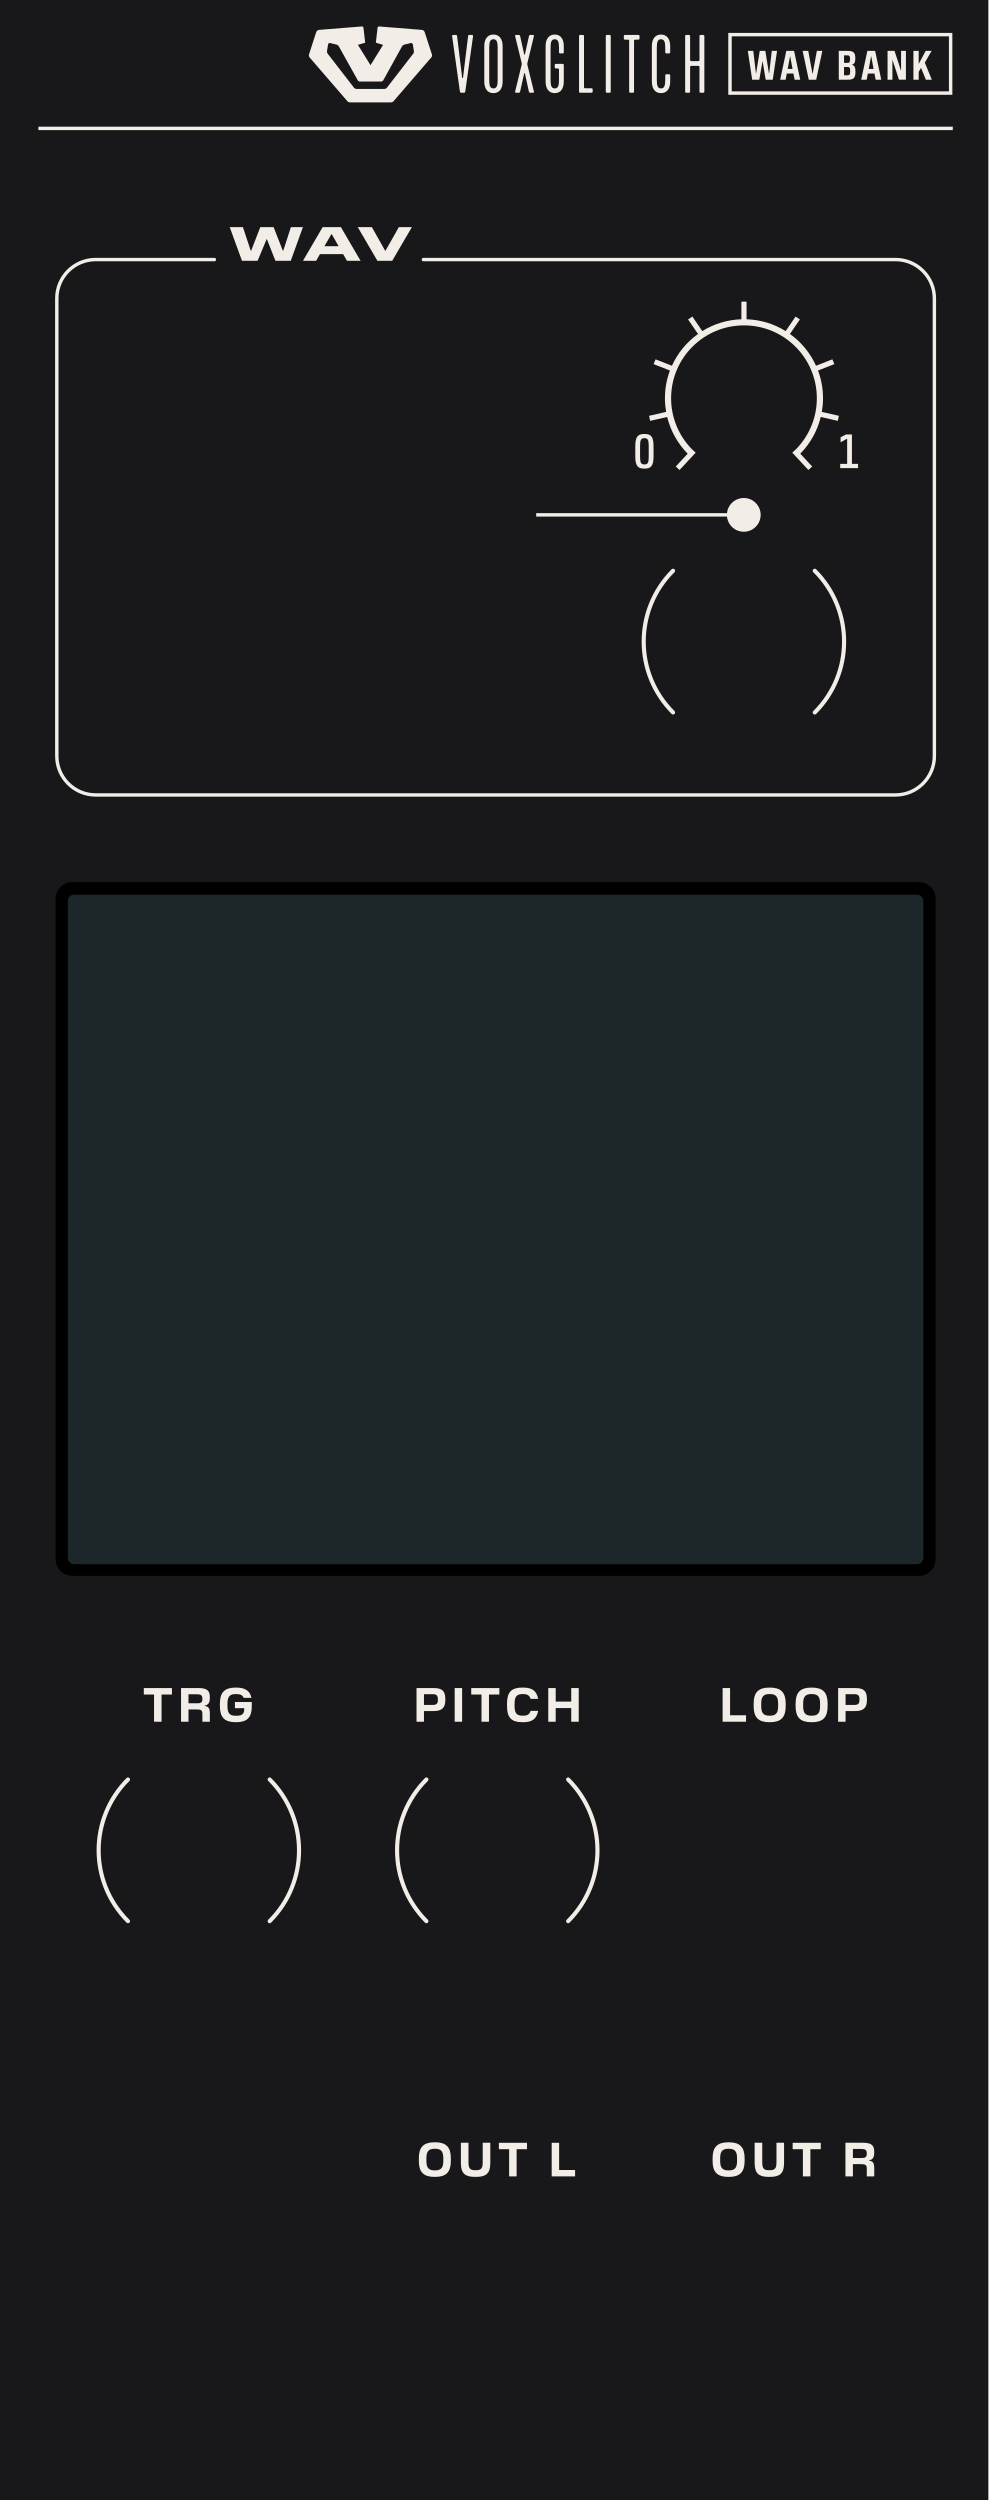
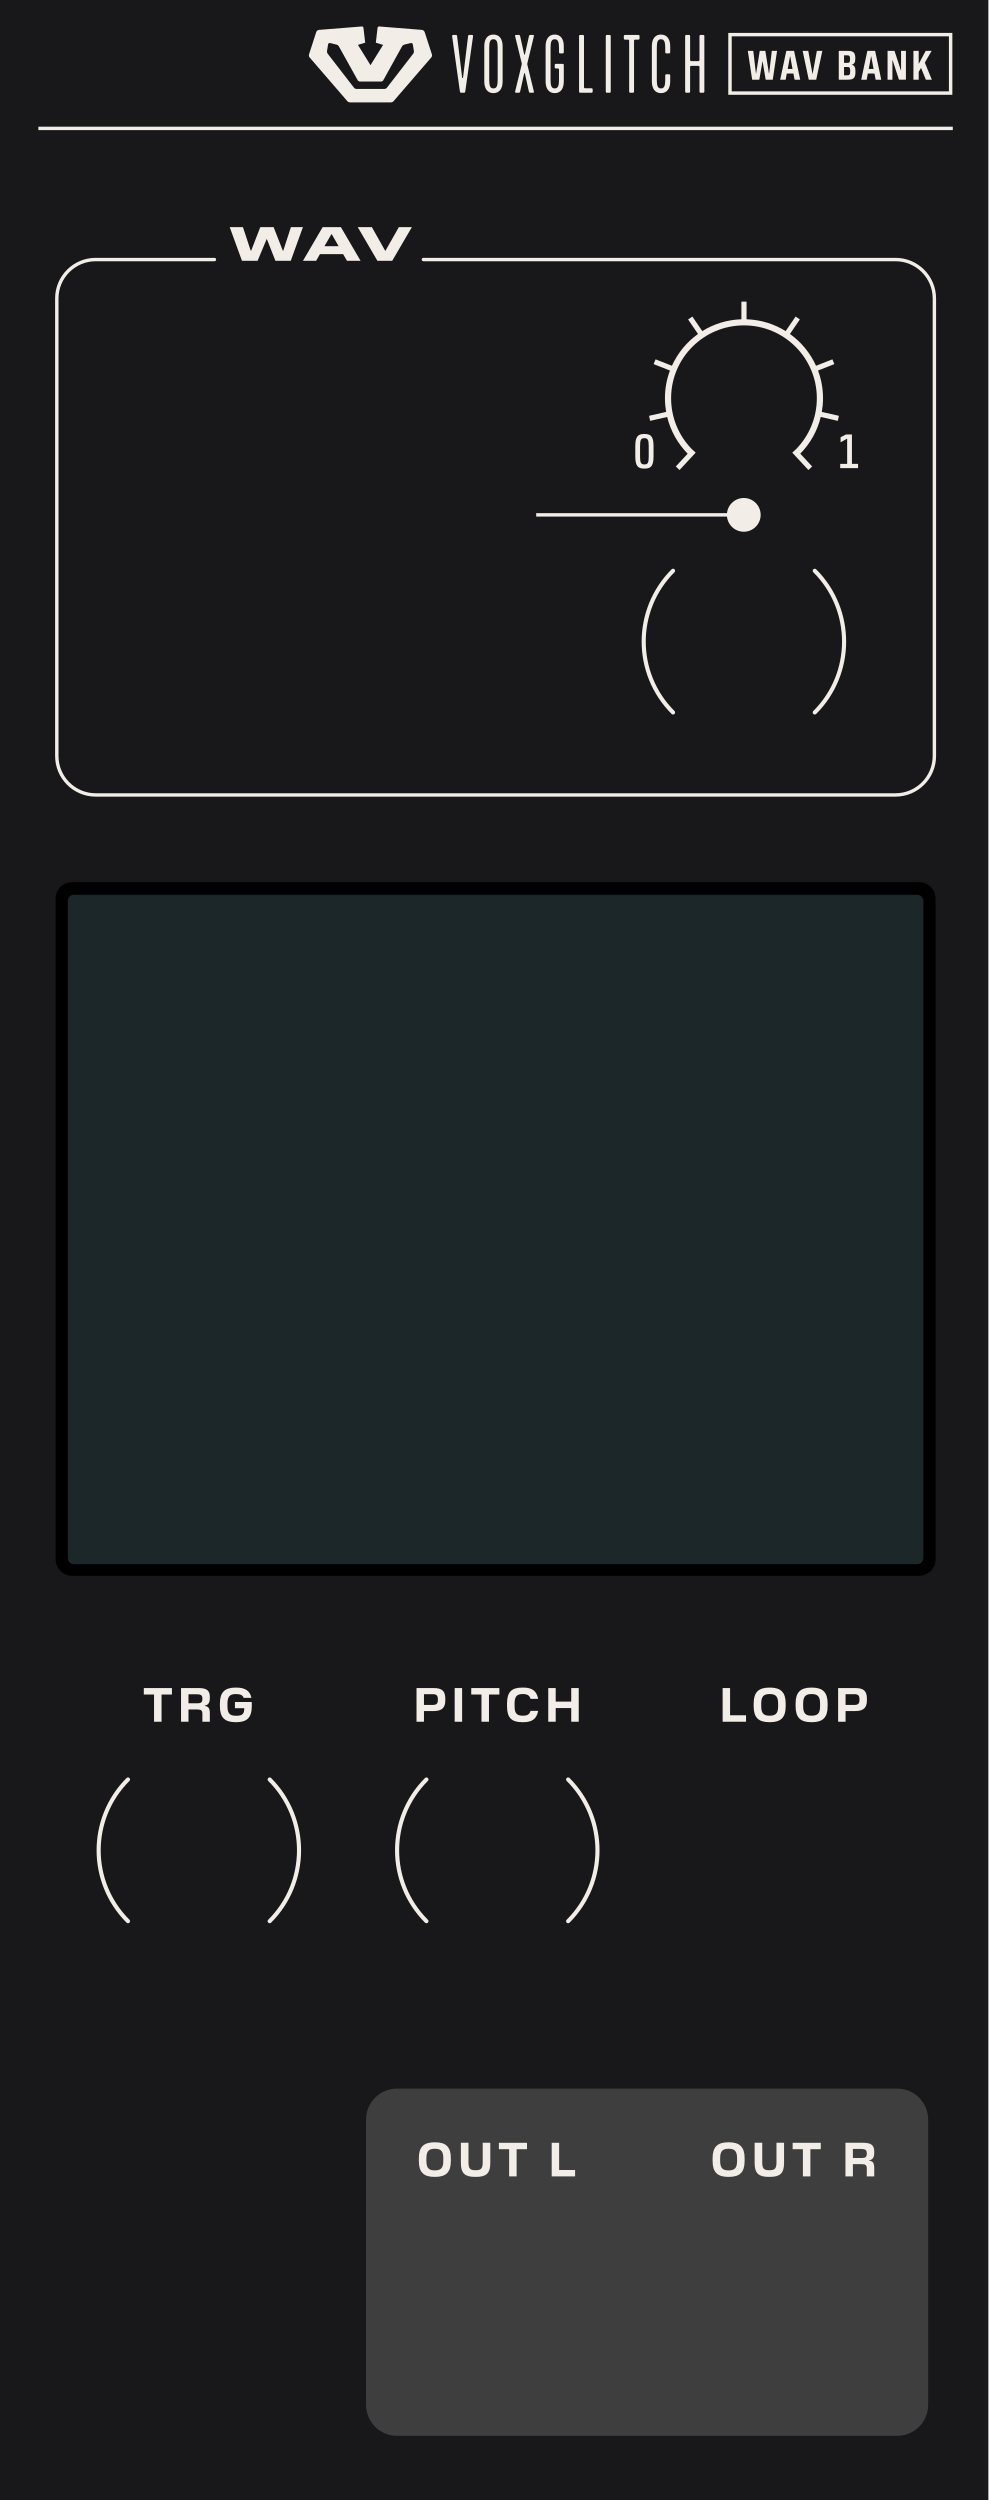
<svg xmlns="http://www.w3.org/2000/svg" version="1.1" id="Ebene_1" x="0px" y="0px" width="50.8mm" height="128.5mm" viewBox="0 0 144 364.252" xml:space="preserve">
  <rect x="0" y="0" width="144" height="364.252" style="fill:#18181a;fill-opacity:1;opacity:1;stroke:none" id="rect1" />
  <defs id="defs61" />
  <style type="text/css" id="style2">
	.st0{fill:#F3EDE7;}
	.st1{fill:#FFFFFF;}
	.st2{fill:#1C2729;}
</style>
  <path class="st0" d="m 99.996,13.513 h 0.384 c 0.112,0 0.169,-0.067 0.169,-0.168 V 9.762 c 0,-0.101 0.067,-0.168 0.169,-0.168 h 1.015 c 0.102,0 0.181,0.067 0.181,0.168 v 3.583 c 0,0.101 0.068,0.168 0.169,0.168 h 0.373 c 0.112,0 0.169,-0.067 0.169,-0.168 V 5.259 c 0,-0.101 -0.068,-0.168 -0.169,-0.168 h -0.373 c -0.112,0 -0.169,0.067 -0.169,0.168 V 8.74 c 0,0.101 -0.079,0.168 -0.181,0.168 h -1.015 c -0.102,0 -0.169,-0.067 -0.169,-0.168 V 5.259 c 0,-0.101 -0.067,-0.168 -0.169,-0.168 h -0.384 c -0.112,0 -0.169,0.067 -0.169,0.168 v 8.086 c 0,0.101 0.068,0.168 0.169,0.168 z m -5.02,-1.639 c 0,1.033 0.462,1.696 1.33,1.696 0.88,0 1.342,-0.674 1.342,-1.696 v -0.887 c 0,-0.101 -0.067,-0.168 -0.169,-0.168 h -0.384 c -0.101,0 -0.169,0.067 -0.169,0.168 v 0.674 c 0,0.831 -0.146,1.224 -0.62,1.224 -0.474,0 -0.608,-0.393 -0.608,-1.224 V 6.943 c 0,-0.831 0.135,-1.224 0.608,-1.224 0.473,0 0.62,0.393 0.62,1.224 v 0.674 c 0,0.101 0.068,0.168 0.169,0.168 h 0.384 c 0.102,0 0.169,-0.067 0.169,-0.168 V 6.73 c 0,-1.022 -0.462,-1.696 -1.342,-1.696 -0.868,0 -1.33,0.663 -1.33,1.696 z m -4.084,-6.267 c 0,0.112 0.067,0.168 0.169,0.168 h 0.439 c 0.102,0 0.169,0.067 0.169,0.168 v 7.401 c 0,0.101 0.068,0.168 0.17,0.168 h 0.372 c 0.112,0 0.169,-0.067 0.169,-0.168 v -7.4 c 0,-0.101 0.067,-0.168 0.169,-0.168 h 0.462 c 0.102,0 0.17,-0.067 0.17,-0.168 V 5.259 c 0,-0.112 -0.068,-0.168 -0.17,-0.168 h -1.95 c -0.102,0 -0.169,0.067 -0.169,0.168 z m -2.461,7.906 h 0.384 c 0.112,0 0.169,-0.067 0.169,-0.168 V 5.259 c 0,-0.101 -0.067,-0.168 -0.169,-0.168 h -0.384 c -0.112,0 -0.169,0.067 -0.169,0.168 v 8.086 c 0,0.101 0.067,0.168 0.169,0.168 z m -4.062,-0.168 c 0,0.101 0.067,0.168 0.169,0.168 h 1.646 c 0.102,0 0.169,-0.067 0.169,-0.168 V 13.03 c 0,-0.101 -0.067,-0.168 -0.169,-0.168 h -0.925 c -0.102,0 -0.169,-0.067 -0.169,-0.168 V 5.259 c 0,-0.101 -0.067,-0.168 -0.169,-0.168 h -0.384 c -0.112,0 -0.169,0.067 -0.169,0.168 v 8.086 z m -4.873,-1.471 c 0,1.033 0.462,1.696 1.33,1.696 0.88,0 1.319,-0.674 1.319,-1.696 V 9.47 c 0,-0.101 -0.067,-0.168 -0.169,-0.168 h -0.981 c -0.102,0 -0.169,0.067 -0.169,0.168 v 0.337 c 0,0.112 0.067,0.168 0.169,0.168 h 0.282 c 0.102,0 0.169,0.067 0.169,0.168 v 1.516 c 0,0.831 -0.146,1.224 -0.62,1.224 -0.474,0 -0.608,-0.393 -0.608,-1.224 V 6.943 c 0,-0.831 0.135,-1.224 0.608,-1.224 0.473,0 0.62,0.393 0.62,1.224 v 0.674 c 0,0.101 0.067,0.168 0.169,0.168 h 0.361 c 0.102,0 0.169,-0.067 0.169,-0.168 V 6.73 c 0,-1.022 -0.439,-1.696 -1.319,-1.696 -0.868,0 -1.33,0.663 -1.33,1.696 z m -4.333,1.639 h 0.451 c 0.079,0 0.146,-0.067 0.169,-0.168 l 0.598,-2.684 h 0.091 l 0.586,2.684 c 0.022,0.101 0.102,0.168 0.181,0.168 h 0.439 c 0.079,0 0.136,-0.067 0.113,-0.168 l -0.97,-3.976 0.011,-0.135 0.959,-3.976 c 0.022,-0.101 -0.034,-0.168 -0.113,-0.168 h -0.439 c -0.079,0 -0.146,0.067 -0.169,0.168 l -0.598,2.695 h -0.091 l -0.598,-2.695 c -0.022,-0.101 -0.09,-0.168 -0.169,-0.168 h -0.451 c -0.067,0 -0.135,0.067 -0.112,0.168 l 0.97,3.976 v 0.135 l -0.97,3.976 c -0.023,0.101 0.045,0.168 0.112,0.168 z m -3.882,-1.853 V 6.943 c 0,-0.831 0.135,-1.224 0.609,-1.224 0.485,0 0.62,0.393 0.62,1.224 v 4.717 c 0,0.831 -0.135,1.224 -0.62,1.224 -0.473,0 -0.609,-0.393 -0.609,-1.224 z m -0.721,0.214 c 0,1.033 0.462,1.696 1.331,1.696 0.88,0 1.342,-0.663 1.342,-1.696 V 6.73 c 0,-1.033 -0.462,-1.696 -1.342,-1.696 -0.868,0 -1.331,0.663 -1.331,1.696 z m -3.363,1.639 h 0.406 c 0.113,0 0.169,-0.056 0.191,-0.213 l 1.128,-8.007 c 0.022,-0.168 -0.068,-0.202 -0.169,-0.202 h -0.35 c -0.124,0 -0.191,0.034 -0.203,0.18 l -0.744,6.098 h -0.113 l -0.744,-6.099 c -0.011,-0.146 -0.079,-0.18 -0.203,-0.18 h -0.35 c -0.102,0 -0.192,0.034 -0.169,0.202 l 1.128,8.007 c 0.023,0.158 0.079,0.214 0.192,0.214 z" id="path4" style="fill:#f3ede7;fill-opacity:1;stroke:none" />
  <path class="st0" d="m 98.276,103.595 c -2.793,-2.793 -4.188,-6.45 -4.188,-10.111 0,-3.66 1.395,-7.318 4.188,-10.111 0.117,-0.117 0.117,-0.307 0,-0.424 -0.117,-0.117 -0.307,-0.117 -0.424,0 -2.909,2.908 -4.364,6.723 -4.364,10.535 0,3.812 1.455,7.626 4.364,10.535 0.117,0.117 0.307,0.117 0.424,0 0.117,-0.117 0.117,-0.307 0,-0.424 z" id="path6" style="fill:#f3ede7;fill-opacity:1;stroke:none" />
  <path class="st0" d="m 118.497,83.374 c 2.793,2.793 4.188,6.45 4.188,10.111 0,3.66 -1.395,7.318 -4.188,10.111 -0.117,0.117 -0.117,0.307 0,0.424 0.117,0.117 0.307,0.117 0.424,0 2.909,-2.908 4.364,-6.723 4.364,-10.535 0,-3.812 -1.455,-7.626 -4.364,-10.535 -0.117,-0.117 -0.307,-0.117 -0.424,0 -0.117,0.116 -0.117,0.306 0,0.424 z" id="path8" style="fill:#f3ede7;fill-opacity:1;stroke:none" />
  <path class="st0" d="m 18.86,279.706 c -2.793,-2.793 -4.188,-6.45 -4.188,-10.111 0,-3.66 1.395,-7.318 4.188,-10.111 0.117,-0.117 0.117,-0.307 0,-0.424 -0.117,-0.117 -0.307,-0.117 -0.424,0 -2.909,2.908 -4.364,6.723 -4.364,10.535 0,3.812 1.455,7.626 4.364,10.535 0.117,0.117 0.307,0.117 0.424,0 0.117,-0.117 0.117,-0.307 0,-0.424 z" id="path10" style="fill:#f3ede7;fill-opacity:1;stroke:none" />
  <path class="st0" d="m 39.081,259.485 c 2.793,2.793 4.188,6.45 4.188,10.11 0,3.66 -1.395,7.318 -4.188,10.111 -0.117,0.117 -0.117,0.307 0,0.424 0.117,0.117 0.307,0.117 0.424,0 2.909,-2.908 4.364,-6.723 4.364,-10.535 0,-3.812 -1.455,-7.626 -4.364,-10.535 -0.117,-0.117 -0.307,-0.117 -0.424,0 -0.117,0.118 -0.117,0.308 0,0.425 z" id="path12" style="fill:#f3ede7;fill-opacity:1;stroke:none" />
  <path class="st0" d="m 62.343,279.706 c -2.793,-2.793 -4.188,-6.45 -4.188,-10.111 0,-3.66 1.395,-7.318 4.188,-10.111 0.117,-0.117 0.117,-0.307 0,-0.424 -0.117,-0.117 -0.307,-0.117 -0.424,0 -2.909,2.908 -4.364,6.723 -4.364,10.535 0,3.812 1.455,7.626 4.364,10.535 0.117,0.117 0.307,0.117 0.424,0 0.117,-0.117 0.117,-0.307 0,-0.424 z" id="path14" style="fill:#f3ede7;fill-opacity:1;stroke:none" />
  <path class="st0" d="m 82.564,259.485 c 2.793,2.793 4.188,6.45 4.188,10.11 0,3.66 -1.395,7.318 -4.188,10.111 -0.117,0.117 -0.117,0.307 0,0.424 0.117,0.117 0.307,0.117 0.424,0 2.909,-2.908 4.364,-6.723 4.364,-10.535 0,-3.812 -1.455,-7.626 -4.364,-10.535 -0.117,-0.117 -0.307,-0.117 -0.424,0 -0.117,0.118 -0.117,0.308 0,0.425 z" id="path16" style="fill:#f3ede7;fill-opacity:1;stroke:none" />
  <path class="st0" d="m 122.072,61.319 c 0.059,-0.243 0.11,-0.488 0.156,-0.736 l -2.488,-0.566 c 0.113,-0.648 0.176,-1.313 0.175,-1.993 0,-1.421 -0.259,-2.781 -0.73,-4.038 l 2.38,-0.935 c -0.089,-0.235 -0.184,-0.467 -0.285,-0.696 l -2.384,0.936 c -0.84,-1.86 -2.158,-3.455 -3.8,-4.631 l 1.446,-2.117 c -0.204,-0.145 -0.412,-0.285 -0.624,-0.42 l -1.447,2.118 c -1.663,-1.035 -3.61,-1.656 -5.697,-1.723 v -2.566 c -0.125,-0.003 -0.25,-0.01 -0.376,-0.01 -0.126,0 -0.251,0.006 -0.376,0.01 v 2.566 c -2.087,0.067 -4.033,0.688 -5.697,1.723 l -1.447,-2.118 c -0.212,0.134 -0.42,0.275 -0.624,0.42 l 1.446,2.117 c -1.641,1.176 -2.96,2.772 -3.8,4.631 l -2.384,-0.936 c -0.101,0.229 -0.196,0.461 -0.285,0.696 l 2.38,0.935 c -0.471,1.257 -0.73,2.617 -0.73,4.038 0,0.68 0.062,1.345 0.175,1.993 l -2.488,0.566 c 0.046,0.248 0.098,0.493 0.156,0.736 l 2.485,-0.565 c 0.5,2.054 1.549,3.893 2.984,5.349 l -1.731,1.865 c 0.177,0.177 0.361,0.348 0.548,0.516 l 2.351,-2.532 -0.551,-0.512 -0.003,0.003 c -1.872,-1.915 -3.026,-4.529 -3.026,-7.419 0,-2.933 1.188,-5.584 3.109,-7.507 1.923,-1.922 4.574,-3.109 7.507,-3.109 2.933,0 5.584,1.188 7.507,3.109 1.922,1.923 3.109,4.574 3.109,7.507 0,2.889 -1.154,5.503 -3.026,7.419 l -0.003,-0.003 -0.551,0.512 2.351,2.532 c 0.187,-0.167 0.37,-0.339 0.548,-0.516 l -1.731,-1.865 c 1.435,-1.456 2.484,-3.295 2.984,-5.349 z" id="path18" style="fill:#f3ede7;fill-opacity:1;stroke:none" />
  <path class="st0" d="m 93.892,67.667 c -0.479,0 -0.634,-0.21 -0.634,-1.093 v -1.632 c 0,-0.883 0.155,-1.1 0.634,-1.1 0.471,0 0.626,0.217 0.626,1.1 v 1.632 c 0,0.884 -0.147,1.093 -0.626,1.093 z m 0.042,0.61 c 0.887,0 1.287,-0.371 1.287,-1.758 v -1.521 c 0,-1.4 -0.394,-1.765 -1.287,-1.765 h -0.085 c -0.886,0 -1.287,0.364 -1.287,1.765 v 1.521 c 0,1.387 0.401,1.758 1.287,1.758 z" id="path20" style="fill:#f3ede7;fill-opacity:1;stroke:none" />
  <polygon class="st0" points="123.187,63.927 123.222,63.927 123.222,67.59 122.209,67.59 122.209,68.207 124.812,68.207 124.812,67.59 123.918,67.59 123.918,63.304 123.053,63.304 122.265,63.703 122.265,64.446 " id="polygon22" transform="translate(0.2086209)" style="fill:#f3ede7;fill-opacity:1;stroke:none" />
  <path class="st0" d="m 34.422,250.925 c 1.576,0 2.262,-0.686 2.262,-2.304 v -0.637 h -2.452 v 0.903 h 1.359 c 0,0.785 -0.238,1.1 -1.121,1.1 h -0.154 c -0.973,0 -1.176,-0.525 -1.176,-1.421 v -0.309 c 0,-0.889 0.203,-1.429 1.176,-1.429 h 0.119 c 0.588,0 0.938,0.168 1.058,0.553 h 1.142 c -0.217,-1.057 -0.952,-1.499 -2.213,-1.499 h -0.091 c -1.59,0 -2.29,0.693 -2.29,2.311 v 0.427 c 0,1.618 0.7,2.304 2.29,2.304 h 0.091 z m -5.747,-4.069 c 0.616,0 0.812,0.154 0.812,0.651 v 0.042 c 0,0.469 -0.196,0.623 -0.701,0.623 h -1.324 v -1.316 z m -1.212,2.213 h 1.205 c 0.645,0 0.82,0.119 0.82,0.672 v 1.114 h 1.085 v -1.184 c 0,-0.854 -0.231,-1.03 -0.75,-1.114 v -0.049 c 0.525,-0.084 0.75,-0.406 0.75,-1.135 v -0.126 c 0,-0.953 -0.448,-1.296 -1.667,-1.296 h -2.528 v 4.903 h 1.085 z m -3.926,-2.178 h 1.513 v -0.938 h -4.097 v 0.938 h 1.492 v 3.964 h 1.093 v -3.964 z" id="path24" style="fill:#f3ede7;fill-opacity:1;stroke:none" />
  <path class="st0" d="m 60.01,33.094 h -1.898 l -1.94,3.425 h -0.063 l -1.926,-3.425 h -2.059 l 2.865,4.903 h 2.157 z m -11.671,1.036 0.995,1.737 h -2.059 l 1.001,-1.737 z m 1.331,-1.036 h -2.661 l -2.865,4.903 h 1.919 l 0.553,-0.974 h 3.376 l 0.561,0.974 h 1.982 z m -5.534,0 h -1.751 l -1.113,3.432 h -0.063 l -1.345,-3.432 h -1.94 l -1.331,3.432 h -0.063 l -1.135,-3.432 h -1.926 l 1.786,4.903 h 2.276 l 1.338,-3.194 1.261,3.194 h 2.234 z" id="path26" style="fill:#f3ede7;fill-opacity:1;stroke:none" />
  <path class="st0" d="m 84.321,245.952 h -1.092 v 1.975 h -2.262 v -1.975 h -1.085 v 4.903 h 1.085 v -1.989 h 2.262 v 1.989 h 1.093 v -4.903 z m -8.072,4.973 c 1.345,0 1.94,-0.532 2.165,-1.646 h -1.114 c -0.14,0.504 -0.477,0.7 -1.085,0.7 h -0.091 c -0.974,0 -1.148,-0.539 -1.148,-1.429 v -0.294 c 0,-0.889 0.175,-1.429 1.148,-1.429 h 0.091 c 0.609,0 0.945,0.196 1.085,0.701 h 1.114 c -0.224,-1.114 -0.82,-1.646 -2.165,-1.646 h -0.161 c -1.583,0 -2.213,0.687 -2.213,2.304 v 0.434 c 0,1.618 0.63,2.304 2.213,2.304 h 0.161 z m -5.005,-4.034 h 1.513 v -0.938 h -4.097 v 0.938 h 1.492 v 3.964 h 1.093 v -3.964 z m -3.913,-0.939 h -1.085 v 4.903 h 1.085 z m -4.305,0.89 c 0.588,0 0.771,0.196 0.771,0.75 v 0.07 c 0,0.54 -0.168,0.75 -0.764,0.75 h -1.261 v -1.569 h 1.254 z m -1.254,2.458 h 1.429 c 1.198,0 1.681,-0.498 1.681,-1.562 v -0.21 c 0,-1.156 -0.483,-1.576 -1.681,-1.576 h -2.514 v 4.903 h 1.085 z" id="path28" style="fill:#f3ede7;fill-opacity:1;stroke:none" />
  <path class="st0" d="m 124.455,246.842 c 0.588,0 0.771,0.196 0.771,0.75 v 0.07 c 0,0.54 -0.168,0.75 -0.764,0.75 h -1.261 v -1.569 h 1.254 z m -1.254,2.458 h 1.429 c 1.198,0 1.681,-0.498 1.681,-1.562 v -0.21 c 0,-1.156 -0.483,-1.576 -1.681,-1.576 h -2.514 v 4.903 h 1.085 z m -5.005,0.679 c -0.973,0 -1.176,-0.539 -1.176,-1.429 v -0.294 c 0,-0.889 0.203,-1.429 1.176,-1.429 h 0.119 c 0.967,0 1.17,0.54 1.17,1.429 v 0.294 c 0,0.903 -0.203,1.415 -1.17,1.429 z m 0.106,0.946 c 1.576,0 2.283,-0.686 2.283,-2.304 v -0.427 c 0,-1.618 -0.708,-2.311 -2.283,-2.311 h -0.091 c -1.59,0 -2.29,0.693 -2.29,2.311 v 0.427 c 0,1.618 0.7,2.304 2.29,2.304 z m -6.216,-0.946 c -0.974,0 -1.177,-0.539 -1.177,-1.429 v -0.294 c 0,-0.889 0.203,-1.429 1.177,-1.429 h 0.119 c 0.967,0 1.17,0.54 1.17,1.429 v 0.294 c 0,0.903 -0.203,1.415 -1.17,1.429 z m 0.105,0.946 c 1.576,0 2.283,-0.686 2.283,-2.304 v -0.427 c 0,-1.618 -0.708,-2.311 -2.283,-2.311 h -0.091 c -1.59,0 -2.29,0.693 -2.29,2.311 v 0.427 c 0,1.618 0.7,2.304 2.29,2.304 z m -3.493,-1.008 h -2.325 v -3.964 h -1.085 v 4.903 h 3.411 v -0.939 z" id="path30" style="fill:#f3ede7;fill-opacity:1;stroke:none" />
+   <rect style="fill:#3e3e3e;fill-opacity:1;stroke:none;stroke-width:0.283" id="rect2" width="81.9" height="50.585" x="53.333" y="-354.897" rx="4.5" ry="4.5" transform="scale(1,-1)" />
  <path class="st0" d="m 83.791,316.167 h -2.325 v -3.964 h -1.085 v 4.903 h 3.411 v -0.939 z m -8.519,-3.026 h 1.513 v -0.938 h -4.097 v 0.938 h 1.492 v 3.964 h 1.093 v -3.964 z m -5.929,4.034 c 1.513,0 2.094,-0.518 2.094,-2.031 v -2.942 h -1.106 v 2.879 c 0,0.847 -0.238,1.121 -0.96,1.121 h -0.154 c -0.722,0 -0.959,-0.266 -0.959,-1.121 v -2.879 h -1.107 v 2.942 c 0,1.513 0.575,2.031 2.094,2.031 z m -6.041,-0.946 c -0.974,0 -1.177,-0.539 -1.177,-1.429 v -0.294 c 0,-0.889 0.203,-1.429 1.177,-1.429 h 0.119 c 0.967,0 1.17,0.54 1.17,1.429 v 0.294 c 0,0.903 -0.203,1.415 -1.17,1.429 z m 0.105,0.946 c 1.576,0 2.283,-0.686 2.283,-2.304 v -0.427 c 0,-1.618 -0.708,-2.311 -2.283,-2.311 h -0.091 c -1.59,0 -2.29,0.693 -2.29,2.311 v 0.427 c 0,1.618 0.7,2.304 2.29,2.304 z" id="path32" style="fill:#f3ede7;fill-opacity:1;stroke:none" />
  <path class="st0" d="m 125.479,313.106 c 0.616,0 0.812,0.154 0.812,0.651 v 0.042 c 0,0.469 -0.196,0.623 -0.701,0.623 h -1.324 v -1.316 z m -1.212,2.213 h 1.205 c 0.645,0 0.82,0.119 0.82,0.672 v 1.114 h 1.085 v -1.184 c 0,-0.854 -0.231,-1.03 -0.75,-1.114 v -0.049 c 0.525,-0.084 0.75,-0.406 0.75,-1.135 v -0.126 c 0,-0.953 -0.448,-1.296 -1.667,-1.296 h -2.528 v 4.903 h 1.085 z m -6.194,-2.178 h 1.513 v -0.938 h -4.097 v 0.938 h 1.492 v 3.964 h 1.093 v -3.964 z m -5.929,4.034 c 1.513,0 2.094,-0.518 2.094,-2.031 v -2.942 h -1.106 v 2.879 c 0,0.847 -0.238,1.121 -0.96,1.121 h -0.154 c -0.722,0 -0.959,-0.266 -0.959,-1.121 v -2.879 h -1.107 v 2.942 c 0,1.513 0.575,2.031 2.094,2.031 z m -6.041,-0.946 c -0.974,0 -1.177,-0.539 -1.177,-1.429 v -0.294 c 0,-0.889 0.203,-1.429 1.177,-1.429 h 0.119 c 0.967,0 1.17,0.54 1.17,1.429 v 0.294 c 0,0.903 -0.203,1.415 -1.17,1.429 z m 0.105,0.946 c 1.576,0 2.283,-0.686 2.283,-2.304 v -0.427 c 0,-1.618 -0.708,-2.311 -2.283,-2.311 h -0.091 c -1.59,0 -2.29,0.693 -2.29,2.311 v 0.427 c 0,1.618 0.7,2.304 2.29,2.304 z" id="path34" style="fill:#f3ede7;fill-opacity:1;stroke:none" />
  <path class="st0" d="m 61.689,38.065 h 68.781 c 1.498,0 2.851,0.606 3.833,1.588 0.981,0.982 1.587,2.335 1.588,3.833 v 66.67 c 0,1.498 -0.606,2.851 -1.588,3.833 -0.982,0.981 -2.335,1.587 -3.833,1.588 H 13.947 c -1.498,0 -2.851,-0.606 -3.833,-1.588 -0.981,-0.982 -1.587,-2.335 -1.588,-3.833 v -66.67 c 0,-1.498 0.606,-2.851 1.588,-3.833 0.982,-0.981 2.335,-1.587 3.833,-1.588 h 17.293 c 0.137,0 0.249,-0.111 0.249,-0.249 0,-0.137 -0.111,-0.249 -0.249,-0.249 h -17.293 c -3.269,0 -5.918,2.65 -5.918,5.918 v 66.67 c 0,3.269 2.65,5.918 5.918,5.918 H 130.47 c 3.269,0 5.918,-2.65 5.918,-5.918 v -66.67 c 0,-3.269 -2.65,-5.918 -5.918,-5.918 H 61.689 c -0.137,0 -0.249,0.111 -0.249,0.249 10e-4,0.137 0.112,0.249 0.249,0.249 z" id="path36" style="fill:#f3ede7;fill-opacity:1;stroke:none" />
  <polyline class="st0" points="5.386,18.956 138.614,18.956 138.614,18.458 5.386,18.458  " id="polyline38" transform="translate(0.2086209)" style="fill:#f3ede7;fill-opacity:1;stroke:none" />
  <path class="st0" d="m 138.258,5.294 v 8.018 h -31.646 V 5.294 h 31.646 m 0.5,-0.499 h -0.5 -31.646 -0.5 v 0.5 8.018 0.5 h 0.5 31.646 0.5 v -0.5 -8.019 z" id="path40" style="fill:#f3ede7;fill-opacity:1;stroke:none" />
  <path class="st0" d="m 133.855,10.474 0.323,-0.558 h 0.031 l 0.689,1.697 h 0.87 l -1.02,-2.489 0.989,-1.709 h -0.863 l -0.996,1.859 h -0.023 V 7.415 h -0.768 v 4.198 h 0.768 z m -1.862,-3.059 h -0.707 v 2.836 h -0.03 l -0.923,-2.836 h -1.014 v 4.198 h 0.707 V 8.776 h 0.03 l 0.924,2.836 h 1.013 z m -5.051,0.804 0.336,1.829 h -0.702 l 0.336,-1.829 z m 0.564,-0.804 h -1.133 l -0.894,4.198 h 0.797 l 0.168,-0.899 h 0.966 l 0.174,0.899 h 0.815 z m -4.085,2.345 c 0.324,0 0.45,0.042 0.45,0.54 v 0.12 c 0,0.492 -0.126,0.552 -0.45,0.552 h -0.443 V 9.76 Z m 0,-1.697 c 0.312,0 0.432,0.06 0.432,0.545 v 0.024 c 0,0.48 -0.12,0.528 -0.42,0.528 h -0.455 V 8.063 Z m 1.218,2.344 c 0,-0.629 -0.162,-0.887 -0.516,-0.959 v -0.03 c 0.329,-0.072 0.497,-0.336 0.497,-0.87 V 8.506 c 0,-0.905 -0.329,-1.091 -1.127,-1.091 h -1.283 v 4.198 h 1.307 c 0.786,0 1.122,-0.198 1.122,-1.115 z m -4.825,-2.992 h -0.798 l -0.611,3.322 h -0.03 l -0.611,-3.322 h -0.821 l 0.894,4.198 h 1.085 z m -4.679,0.804 0.336,1.829 h -0.702 l 0.336,-1.829 z m 0.563,-0.804 h -1.133 l -0.894,4.198 h 0.797 l 0.168,-0.899 h 0.966 l 0.174,0.899 h 0.815 z m -2.478,0 h -0.768 l -0.384,3.274 h -0.036 l -0.521,-3.274 h -0.816 l -0.527,3.274 h -0.03 l -0.384,-3.274 h -0.797 l 0.636,4.198 h 1.037 l 0.474,-2.729 0.456,2.729 h 1.031 z" id="path42" style="fill:#f3ede7;fill-opacity:1;stroke:none" />
  <path class="st0" d="m 61.454,4.352 -6.214,-0.496 c -0.115,-0.009 -0.216,0.074 -0.229,0.189 l -0.252,2.175 1.058,0.32 -1.834,2.955 -1.833,-2.955 1.058,-0.32 -0.254,-2.176 c -0.013,-0.115 -0.115,-0.198 -0.229,-0.189 l -6.23,0.497 c -0.196,0.016 -0.364,0.148 -0.425,0.336 l -1.043,3.223 c -0.053,0.163 -0.017,0.342 0.095,0.471 l 5.492,6.364 c 0.092,0.107 0.227,0.169 0.368,0.169 h 5.986 c 0.141,0 0.276,-0.062 0.368,-0.169 l 5.494,-6.364 c 0.112,-0.13 0.148,-0.308 0.095,-0.471 l -1.046,-3.223 c -0.061,-0.188 -0.229,-0.321 -0.425,-0.336 z m -5.456,8.608 h -4.045 c -0.15,0 -0.293,-0.07 -0.385,-0.189 l -3.828,-4.953 c -0.083,-0.107 -0.118,-0.245 -0.096,-0.379 l 0.158,-0.97 c 0.023,-0.141 0.16,-0.232 0.298,-0.198 l 0.953,0.234 c 0.131,0.032 0.243,0.118 0.309,0.236 l 2.789,5.011 0.213,0.125 h 3.237 l 0.213,-0.126 2.772,-5.009 c 0.066,-0.119 0.179,-0.205 0.311,-0.238 l 0.952,-0.232 c 0.138,-0.034 0.275,0.057 0.298,0.198 l 0.159,0.967 c 0.022,0.134 -0.013,0.272 -0.096,0.379 l -3.829,4.953 c -0.091,0.121 -0.233,0.191 -0.383,0.191 z" id="path44" style="fill:#f3ede7;fill-opacity:1;stroke:none" />
  <circle class="st0" cx="108.37" cy="75.017" r="2.458" id="circle46" style="fill:#f3ede7;fill-opacity:1;stroke:none" />
  <path d="M 133.905,229.601 H 10.513 c -1.331,0 -2.41,-1.079 -2.41,-2.41 V 130.94 c 0,-1.331 1.079,-2.41 2.41,-2.41 H 133.905 c 1.331,0 2.41,1.079 2.41,2.41 v 96.251 c 0,1.331 -1.079,2.41 -2.41,2.41" id="path48" style="stroke:none" />
  <path class="st2" d="M 133.622,227.904 H 10.796 c -0.504,0 -0.912,-0.409 -0.912,-0.912 v -95.72 c 0,-0.504 0.409,-0.912 0.912,-0.912 H 133.621 c 0.504,0 0.912,0.409 0.912,0.912 v 95.72 c 0.001,0.504 -0.408,0.912 -0.911,0.912 z" id="path52" style="fill:#1c2729;fill-opacity:1;stroke:none" />
  <polyline class="st0" points="77.915,75.267 108.161,75.267 108.161,74.767 77.915,74.767  " id="polyline54" transform="translate(0.2086209)" style="fill:#f3ede7;fill-opacity:1;stroke:none" />
</svg>
